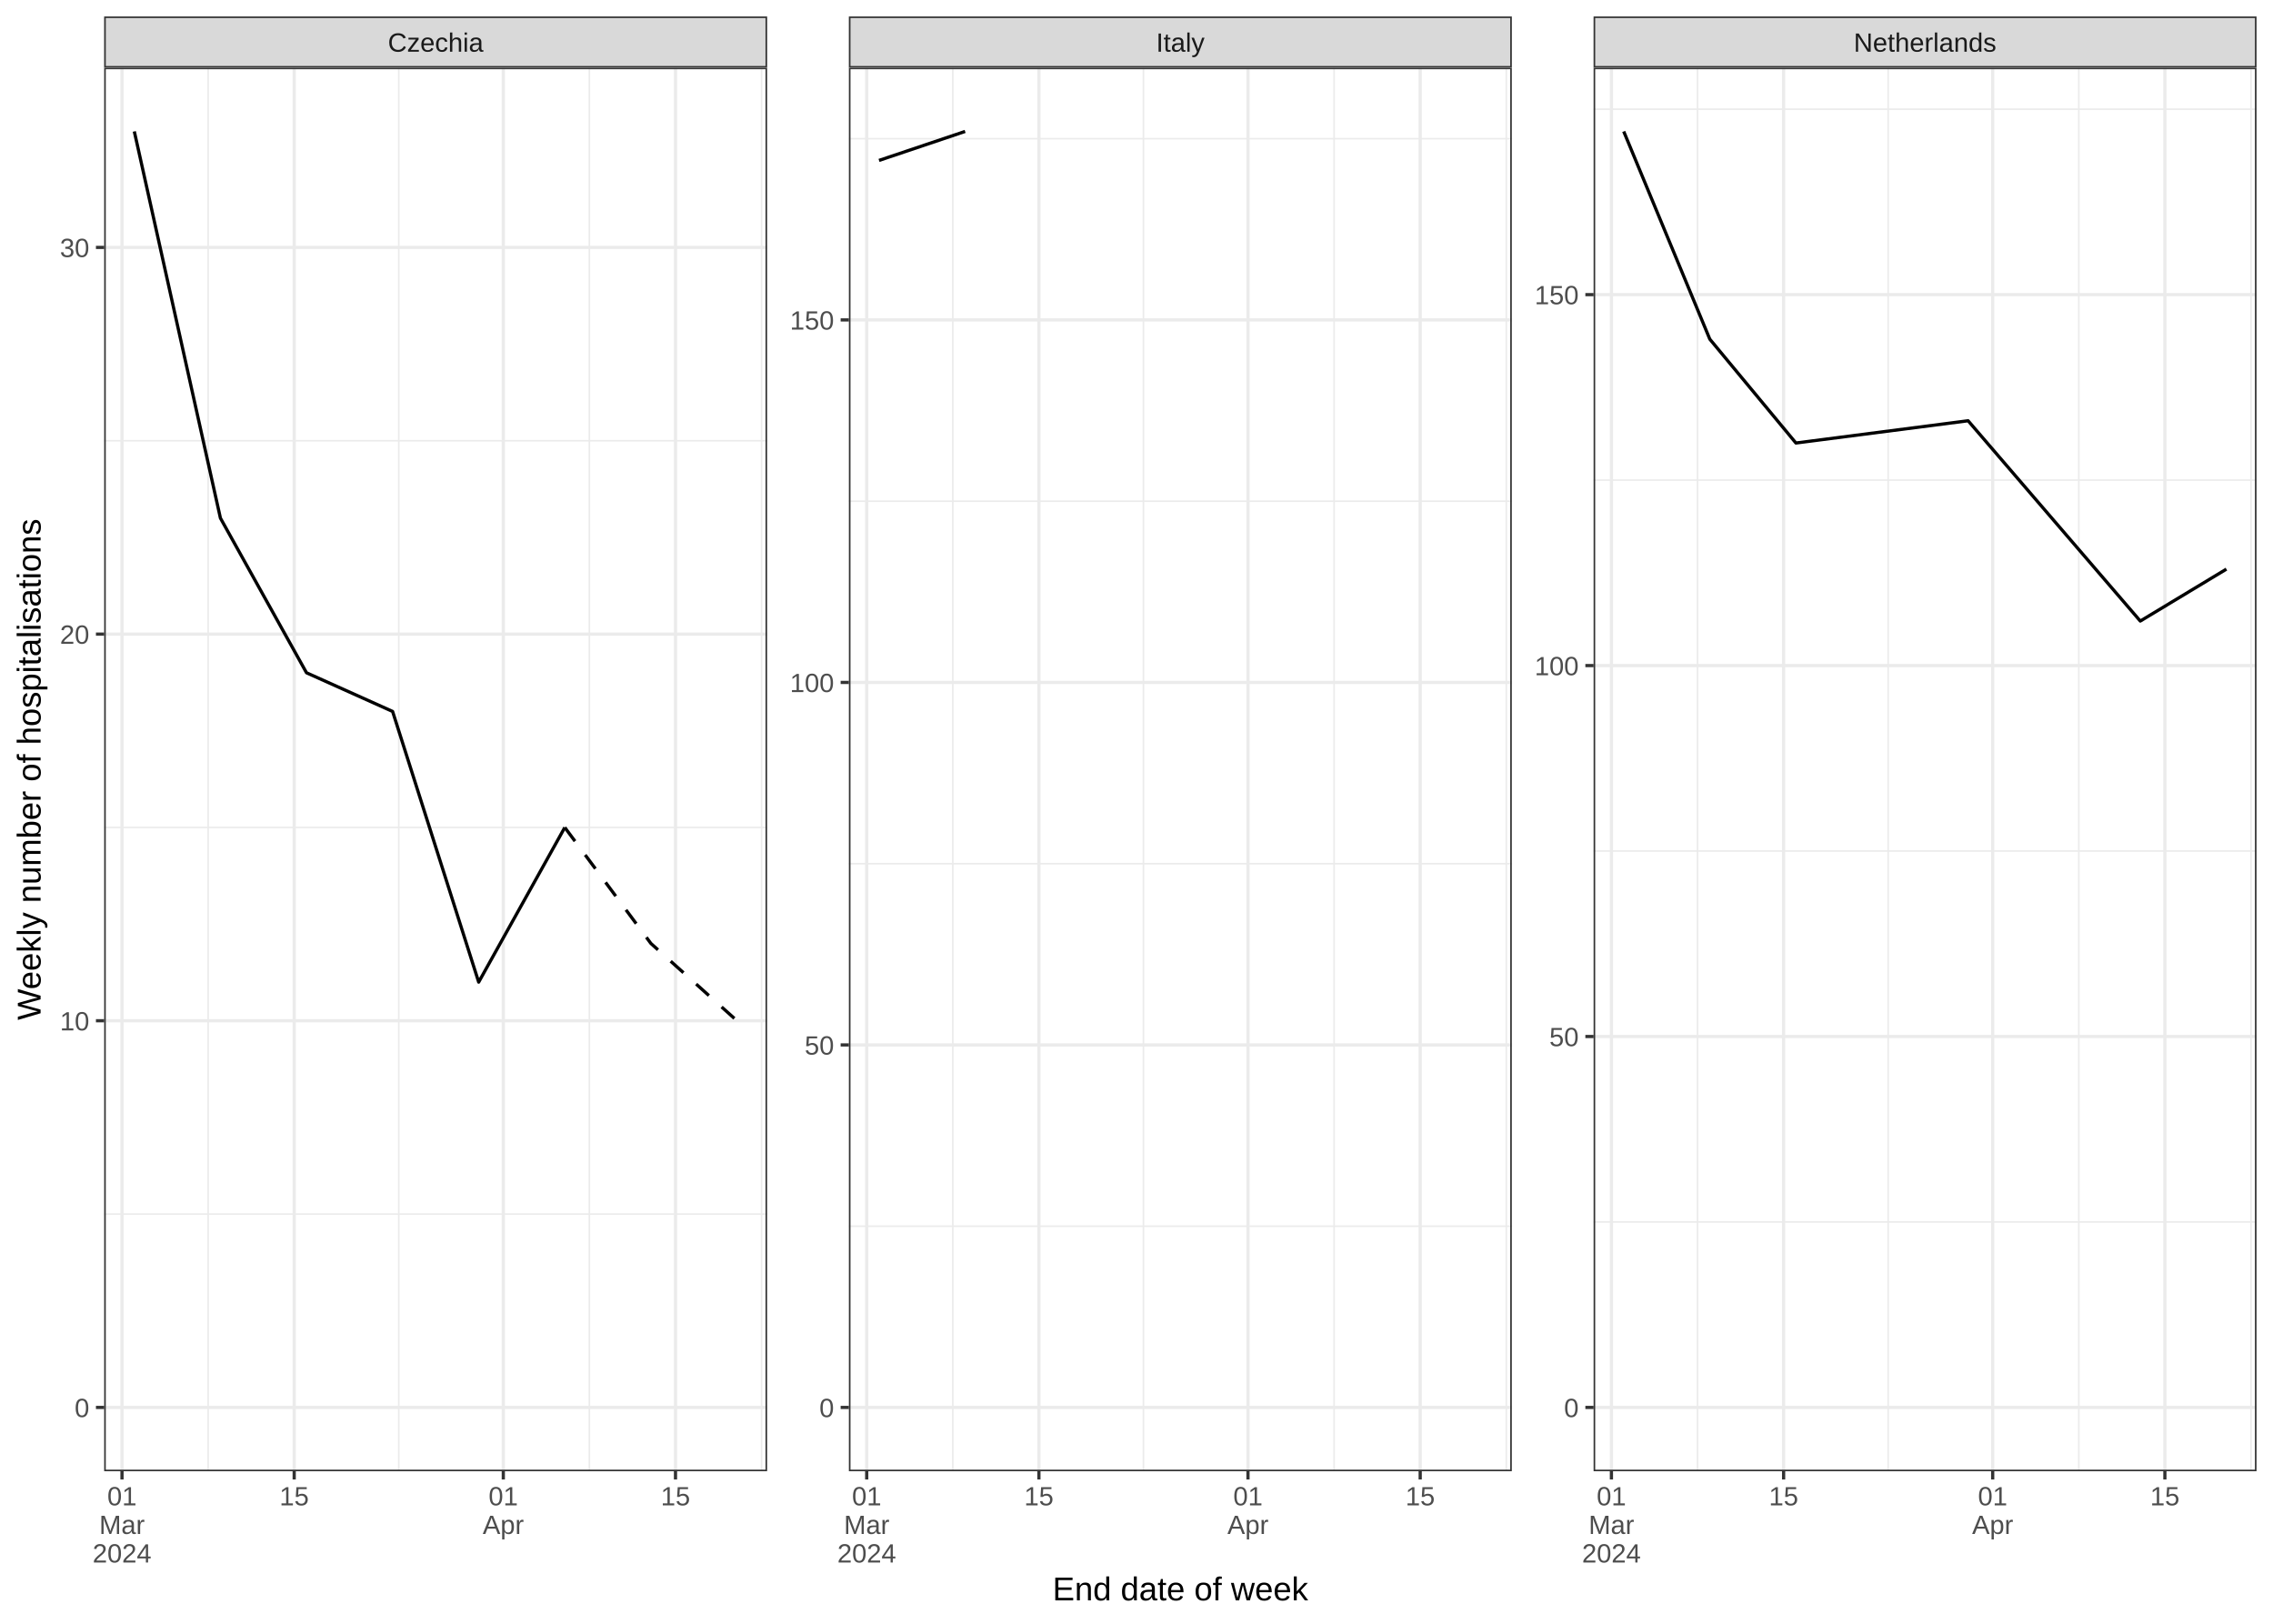
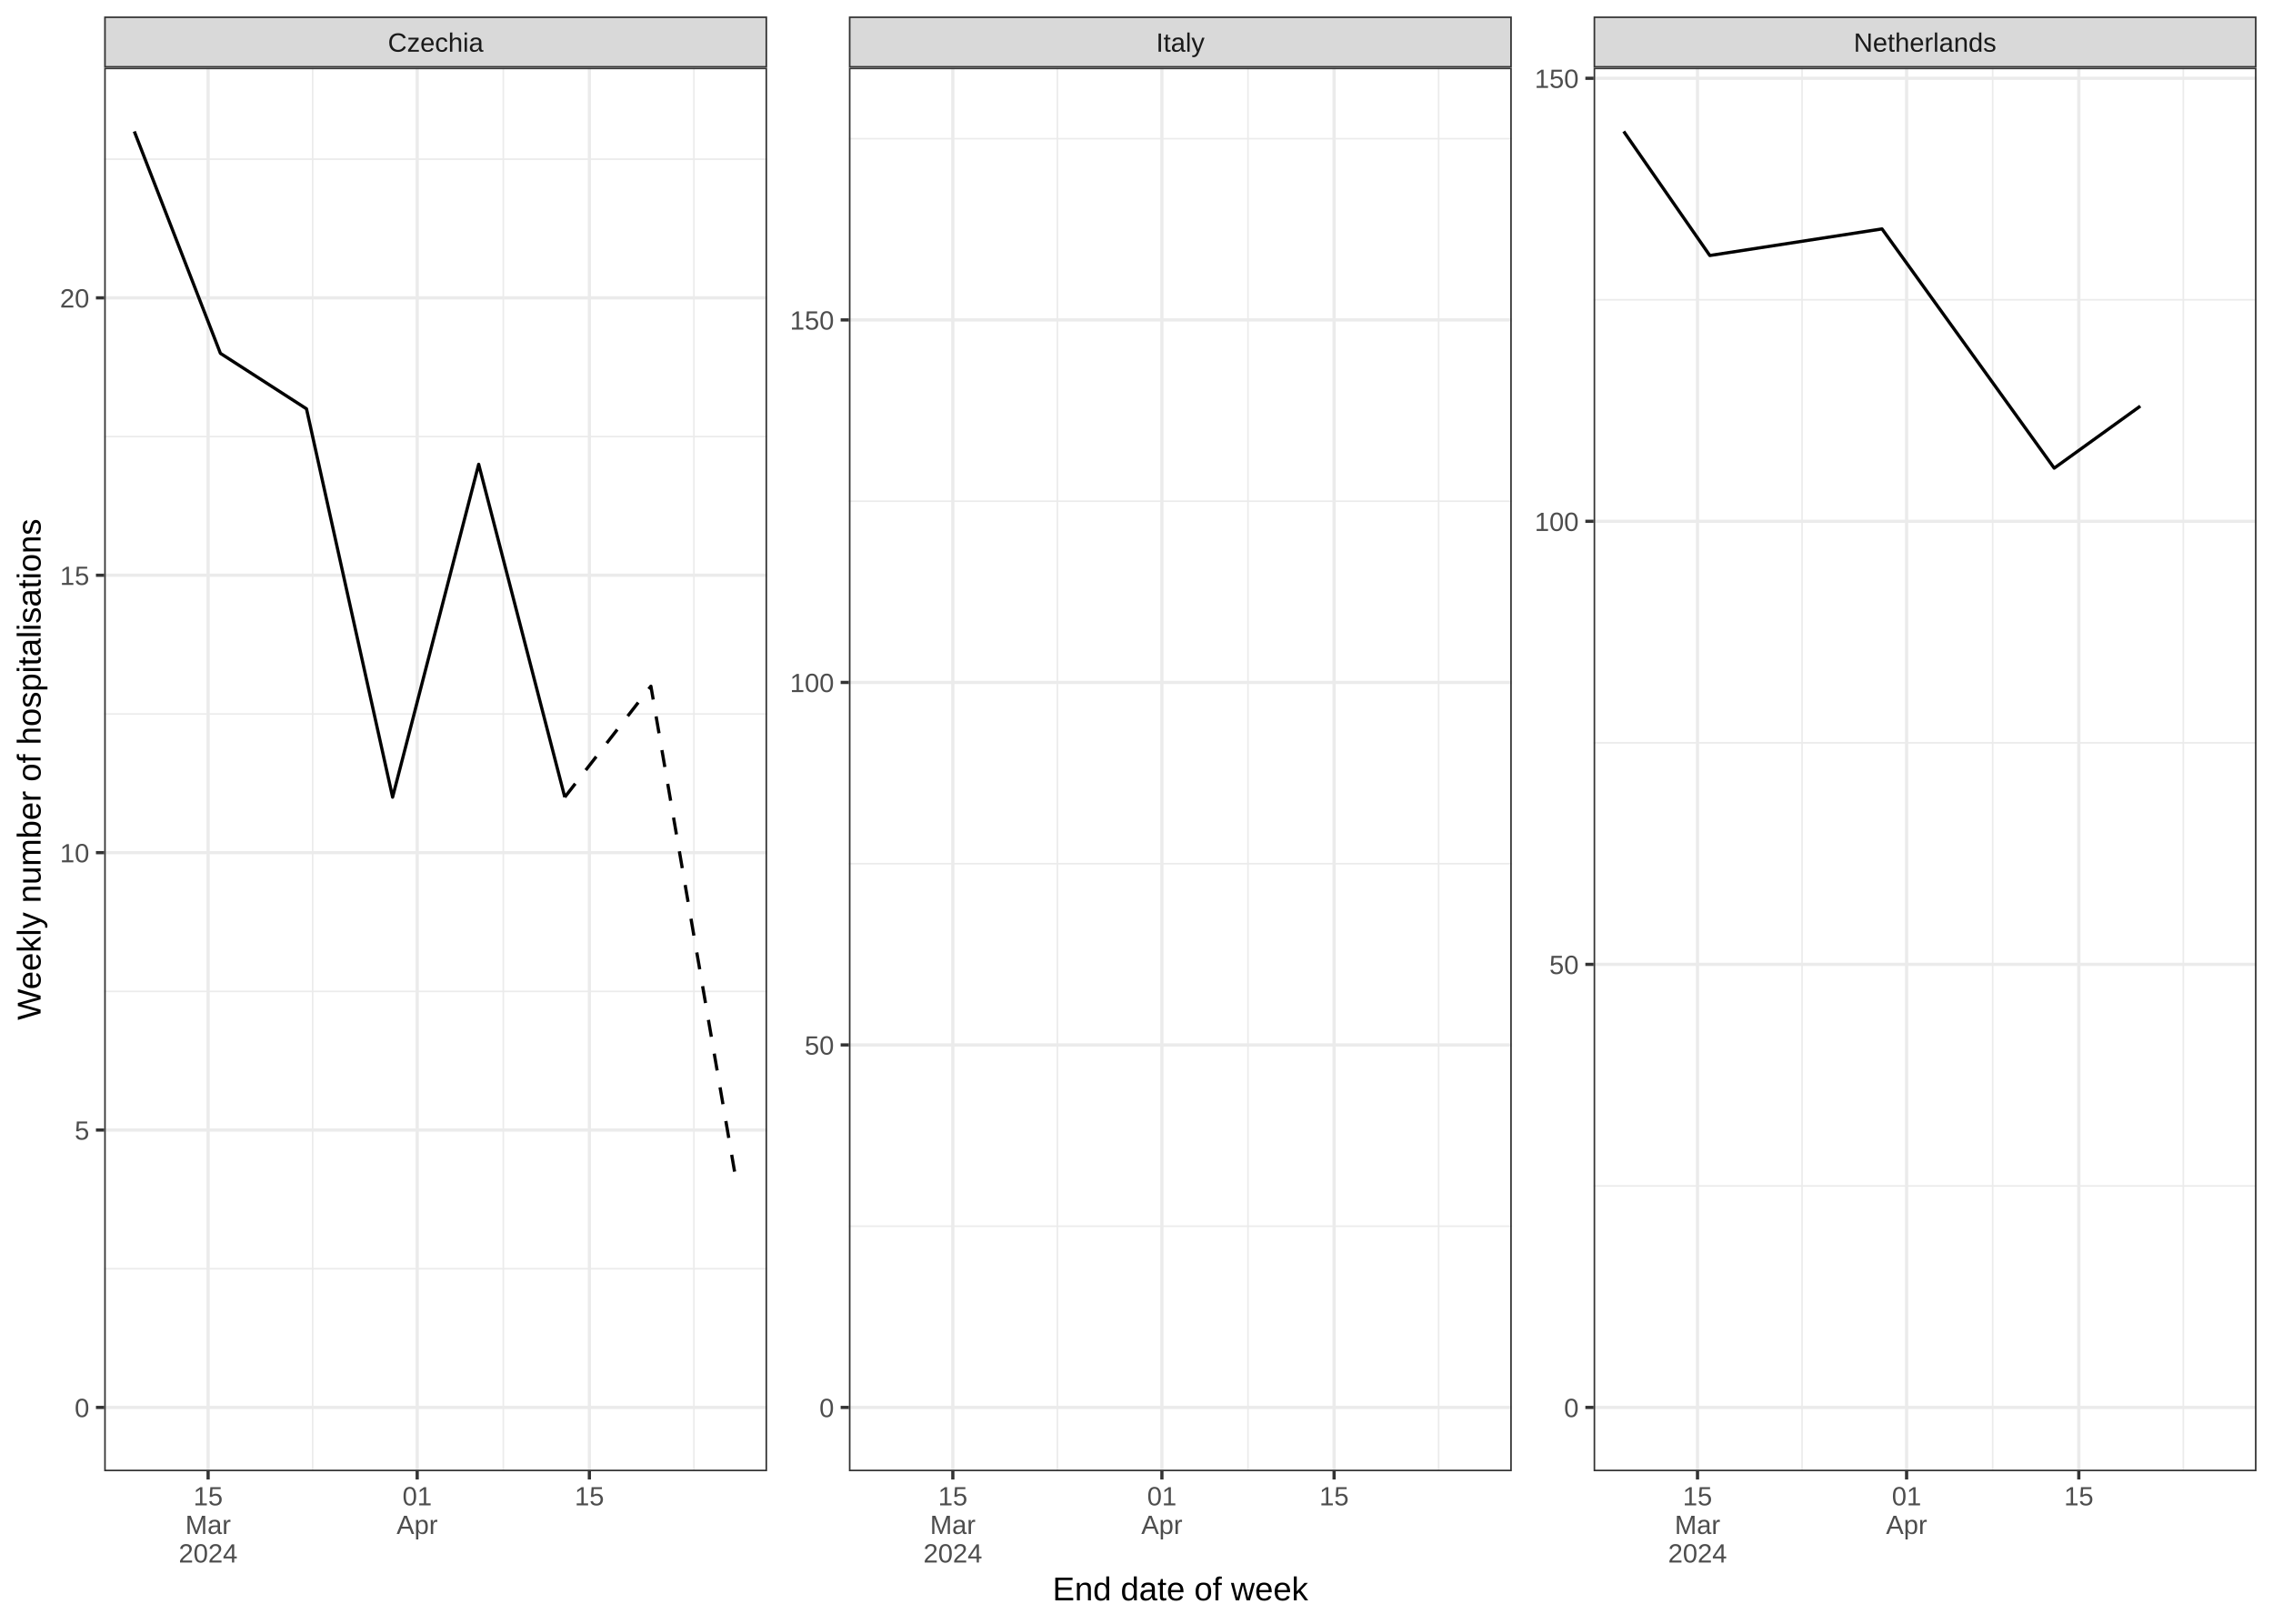
<svg xmlns="http://www.w3.org/2000/svg" class="svglite" width="756.00pt" height="540.00pt" viewBox="0 0 756.00 540.00">
  <defs>
    <style type="text/css">
    .svglite line, .svglite polyline, .svglite polygon, .svglite path, .svglite rect, .svglite circle {
      fill: none;
      stroke: #000000;
      stroke-linecap: round;
      stroke-linejoin: round;
      stroke-miterlimit: 10.00;
    }
    .svglite text {
      white-space: pre;
    }
  </style>
  </defs>
  <rect width="100%" height="100%" style="stroke: none; fill: #FFFFFF;" />
  <defs>
    <clipPath id="cpMC4wMHw3NTYuMDB8MC4wMHw1NDAuMDA=">
      <rect x="0.00" y="0.00" width="756.00" height="540.00" />
    </clipPath>
  </defs>
  <g clip-path="url(#cpMC4wMHw3NTYuMDB8MC4wMHw1NDAuMDA=)">
    <rect x="0.00" y="0.00" width="756.00" height="540.00" style="stroke-width: 1.07; stroke: #FFFFFF; fill: #FFFFFF;" />
  </g>
  <defs>
    <clipPath id="cpMzQuNjV8MjU1LjE0fDIyLjQ5fDQ4OS4yOQ==">
      <rect x="34.65" y="22.49" width="220.49" height="466.80" />
    </clipPath>
  </defs>
  <g clip-path="url(#cpMzQuNjV8MjU1LjE0fDIyLjQ5fDQ4OS4yOQ==)">
    <rect x="34.65" y="22.49" width="220.49" height="466.80" style="stroke-width: 1.07; stroke: none; fill: #FFFFFF;" />
-     <polyline points="34.65,403.77 255.14,403.77 " style="stroke-width: 0.53; stroke: #EBEBEB; stroke-linecap: butt;" />
-     <polyline points="34.65,275.18 255.14,275.18 " style="stroke-width: 0.53; stroke: #EBEBEB; stroke-linecap: butt;" />
-     <polyline points="34.65,146.58 255.14,146.58 " style="stroke-width: 0.53; stroke: #EBEBEB; stroke-linecap: butt;" />
-     <polyline points="69.22,489.29 69.22,22.49 " style="stroke-width: 0.53; stroke: #EBEBEB; stroke-linecap: butt;" />
-     <polyline points="132.62,489.29 132.62,22.49 " style="stroke-width: 0.53; stroke: #EBEBEB; stroke-linecap: butt;" />
-     <polyline points="196.03,489.29 196.03,22.49 " style="stroke-width: 0.53; stroke: #EBEBEB; stroke-linecap: butt;" />
-     <polyline points="253.30,489.29 253.30,22.49 " style="stroke-width: 0.53; stroke: #EBEBEB; stroke-linecap: butt;" />
+     <polyline points="34.65,421.94 255.14,421.94 " style="stroke-width: 0.53; stroke: #EBEBEB; stroke-linecap: butt;" />
+     <polyline points="34.65,329.69 255.14,329.69 " style="stroke-width: 0.53; stroke: #EBEBEB; stroke-linecap: butt;" />
+     <polyline points="34.65,237.44 255.14,237.44 " style="stroke-width: 0.53; stroke: #EBEBEB; stroke-linecap: butt;" />
+     <polyline points="34.65,145.19 255.14,145.19 " style="stroke-width: 0.53; stroke: #EBEBEB; stroke-linecap: butt;" />
+     <polyline points="34.65,52.93 255.14,52.93 " style="stroke-width: 0.53; stroke: #EBEBEB; stroke-linecap: butt;" />
+     <polyline points="103.99,489.29 103.99,22.49 " style="stroke-width: 0.53; stroke: #EBEBEB; stroke-linecap: butt;" />
+     <polyline points="167.40,489.29 167.40,22.49 " style="stroke-width: 0.53; stroke: #EBEBEB; stroke-linecap: butt;" />
+     <polyline points="230.80,489.29 230.80,22.49 " style="stroke-width: 0.53; stroke: #EBEBEB; stroke-linecap: butt;" />
    <polyline points="34.65,468.07 255.14,468.07 " style="stroke-width: 1.07; stroke: #EBEBEB; stroke-linecap: butt;" />
-     <polyline points="34.65,339.47 255.14,339.47 " style="stroke-width: 1.07; stroke: #EBEBEB; stroke-linecap: butt;" />
-     <polyline points="34.65,210.88 255.14,210.88 " style="stroke-width: 1.07; stroke: #EBEBEB; stroke-linecap: butt;" />
-     <polyline points="34.65,82.29 255.14,82.29 " style="stroke-width: 1.07; stroke: #EBEBEB; stroke-linecap: butt;" />
-     <polyline points="40.58,489.29 40.58,22.49 " style="stroke-width: 1.07; stroke: #EBEBEB; stroke-linecap: butt;" />
-     <polyline points="97.85,489.29 97.85,22.49 " style="stroke-width: 1.07; stroke: #EBEBEB; stroke-linecap: butt;" />
-     <polyline points="167.40,489.29 167.40,22.49 " style="stroke-width: 1.07; stroke: #EBEBEB; stroke-linecap: butt;" />
-     <polyline points="224.67,489.29 224.67,22.49 " style="stroke-width: 1.07; stroke: #EBEBEB; stroke-linecap: butt;" />
-     <polyline points="44.67,43.71 73.31,172.30 101.94,223.74 130.58,236.60 159.21,326.62 187.85,275.18 " style="stroke-width: 1.07; stroke-linecap: butt;" />
-     <polyline points="187.85,275.18 216.49,313.76 245.12,339.47 " style="stroke-width: 1.07; stroke-dasharray: 5.69,5.69; stroke-linecap: butt;" />
+     <polyline points="34.65,375.82 255.14,375.82 " style="stroke-width: 1.07; stroke: #EBEBEB; stroke-linecap: butt;" />
+     <polyline points="34.65,283.56 255.14,283.56 " style="stroke-width: 1.07; stroke: #EBEBEB; stroke-linecap: butt;" />
+     <polyline points="34.65,191.31 255.14,191.31 " style="stroke-width: 1.07; stroke: #EBEBEB; stroke-linecap: butt;" />
+     <polyline points="34.65,99.06 255.14,99.06 " style="stroke-width: 1.07; stroke: #EBEBEB; stroke-linecap: butt;" />
+     <polyline points="69.22,489.29 69.22,22.49 " style="stroke-width: 1.07; stroke: #EBEBEB; stroke-linecap: butt;" />
+     <polyline points="138.76,489.29 138.76,22.49 " style="stroke-width: 1.07; stroke: #EBEBEB; stroke-linecap: butt;" />
+     <polyline points="196.03,489.29 196.03,22.49 " style="stroke-width: 1.07; stroke: #EBEBEB; stroke-linecap: butt;" />
+     <polyline points="44.67,43.71 73.31,117.51 101.94,135.96 130.58,265.11 159.21,154.41 187.85,265.11 " style="stroke-width: 1.07; stroke-linecap: butt;" />
+     <polyline points="187.85,265.11 216.49,228.21 245.12,394.27 " style="stroke-width: 1.07; stroke-dasharray: 5.69,5.69; stroke-linecap: butt;" />
    <rect x="34.65" y="22.49" width="220.49" height="466.80" style="stroke-width: 1.07; stroke: #333333;" />
  </g>
  <g clip-path="url(#cpMC4wMHw3NTYuMDB8MC4wMHw1NDAuMDA=)">
</g>
  <defs>
    <clipPath id="cpMjgyLjM0fDUwMi44M3wyMi40OXw0ODkuMjk=">
      <rect x="282.34" y="22.49" width="220.49" height="466.80" />
    </clipPath>
  </defs>
  <g clip-path="url(#cpMjgyLjM0fDUwMi44M3wyMi40OXw0ODkuMjk=)">
    <rect x="282.34" y="22.49" width="220.49" height="466.80" style="stroke-width: 1.07; stroke: none; fill: #FFFFFF;" />
    <polyline points="282.34,407.79 502.83,407.79 " style="stroke-width: 0.53; stroke: #EBEBEB; stroke-linecap: butt;" />
    <polyline points="282.34,287.23 502.83,287.23 " style="stroke-width: 0.53; stroke: #EBEBEB; stroke-linecap: butt;" />
    <polyline points="282.34,166.68 502.83,166.68 " style="stroke-width: 0.53; stroke: #EBEBEB; stroke-linecap: butt;" />
    <polyline points="282.34,46.12 502.83,46.12 " style="stroke-width: 0.53; stroke: #EBEBEB; stroke-linecap: butt;" />
-     <polyline points="316.91,489.29 316.91,22.49 " style="stroke-width: 0.53; stroke: #EBEBEB; stroke-linecap: butt;" />
-     <polyline points="380.31,489.29 380.31,22.49 " style="stroke-width: 0.53; stroke: #EBEBEB; stroke-linecap: butt;" />
-     <polyline points="443.72,489.29 443.72,22.49 " style="stroke-width: 0.53; stroke: #EBEBEB; stroke-linecap: butt;" />
-     <polyline points="500.99,489.29 500.99,22.49 " style="stroke-width: 0.53; stroke: #EBEBEB; stroke-linecap: butt;" />
+     <polyline points="351.68,489.29 351.68,22.49 " style="stroke-width: 0.53; stroke: #EBEBEB; stroke-linecap: butt;" />
+     <polyline points="415.08,489.29 415.08,22.49 " style="stroke-width: 0.53; stroke: #EBEBEB; stroke-linecap: butt;" />
+     <polyline points="478.49,489.29 478.49,22.49 " style="stroke-width: 0.53; stroke: #EBEBEB; stroke-linecap: butt;" />
    <polyline points="282.34,468.07 502.83,468.07 " style="stroke-width: 1.07; stroke: #EBEBEB; stroke-linecap: butt;" />
    <polyline points="282.34,347.51 502.83,347.51 " style="stroke-width: 1.07; stroke: #EBEBEB; stroke-linecap: butt;" />
    <polyline points="282.34,226.96 502.83,226.96 " style="stroke-width: 1.07; stroke: #EBEBEB; stroke-linecap: butt;" />
    <polyline points="282.34,106.40 502.83,106.40 " style="stroke-width: 1.07; stroke: #EBEBEB; stroke-linecap: butt;" />
-     <polyline points="288.27,489.29 288.27,22.49 " style="stroke-width: 1.07; stroke: #EBEBEB; stroke-linecap: butt;" />
-     <polyline points="345.54,489.29 345.54,22.49 " style="stroke-width: 1.07; stroke: #EBEBEB; stroke-linecap: butt;" />
-     <polyline points="415.08,489.29 415.08,22.49 " style="stroke-width: 1.07; stroke: #EBEBEB; stroke-linecap: butt;" />
-     <polyline points="472.36,489.29 472.36,22.49 " style="stroke-width: 1.07; stroke: #EBEBEB; stroke-linecap: butt;" />
-     <polyline points="292.36,53.35 321.00,43.71 " style="stroke-width: 1.07; stroke-linecap: butt;" />
+     <polyline points="316.91,489.29 316.91,22.49 " style="stroke-width: 1.07; stroke: #EBEBEB; stroke-linecap: butt;" />
+     <polyline points="386.45,489.29 386.45,22.49 " style="stroke-width: 1.07; stroke: #EBEBEB; stroke-linecap: butt;" />
+     <polyline points="443.72,489.29 443.72,22.49 " style="stroke-width: 1.07; stroke: #EBEBEB; stroke-linecap: butt;" />
    <rect x="282.34" y="22.49" width="220.49" height="466.80" style="stroke-width: 1.07; stroke: #333333;" />
  </g>
  <g clip-path="url(#cpMC4wMHw3NTYuMDB8MC4wMHw1NDAuMDA=)">
</g>
  <defs>
    <clipPath id="cpNTMwLjAzfDc1MC41MnwyMi40OXw0ODkuMjk=">
      <rect x="530.03" y="22.49" width="220.49" height="466.80" />
    </clipPath>
  </defs>
  <g clip-path="url(#cpNTMwLjAzfDc1MC41MnwyMi40OXw0ODkuMjk=)">
    <rect x="530.03" y="22.49" width="220.49" height="466.80" style="stroke-width: 1.07; stroke: none; fill: #FFFFFF;" />
-     <polyline points="530.03,406.39 750.52,406.39 " style="stroke-width: 0.53; stroke: #EBEBEB; stroke-linecap: butt;" />
-     <polyline points="530.03,283.03 750.52,283.03 " style="stroke-width: 0.53; stroke: #EBEBEB; stroke-linecap: butt;" />
-     <polyline points="530.03,159.67 750.52,159.67 " style="stroke-width: 0.53; stroke: #EBEBEB; stroke-linecap: butt;" />
-     <polyline points="530.03,36.31 750.52,36.31 " style="stroke-width: 0.53; stroke: #EBEBEB; stroke-linecap: butt;" />
-     <polyline points="564.59,489.29 564.59,22.49 " style="stroke-width: 0.53; stroke: #EBEBEB; stroke-linecap: butt;" />
-     <polyline points="628.00,489.29 628.00,22.49 " style="stroke-width: 0.53; stroke: #EBEBEB; stroke-linecap: butt;" />
-     <polyline points="691.41,489.29 691.41,22.49 " style="stroke-width: 0.53; stroke: #EBEBEB; stroke-linecap: butt;" />
-     <polyline points="748.68,489.29 748.68,22.49 " style="stroke-width: 0.53; stroke: #EBEBEB; stroke-linecap: butt;" />
+     <polyline points="530.03,394.40 750.52,394.40 " style="stroke-width: 0.53; stroke: #EBEBEB; stroke-linecap: butt;" />
+     <polyline points="530.03,247.05 750.52,247.05 " style="stroke-width: 0.53; stroke: #EBEBEB; stroke-linecap: butt;" />
+     <polyline points="530.03,99.70 750.52,99.70 " style="stroke-width: 0.53; stroke: #EBEBEB; stroke-linecap: butt;" />
+     <polyline points="599.37,489.29 599.37,22.49 " style="stroke-width: 0.53; stroke: #EBEBEB; stroke-linecap: butt;" />
+     <polyline points="662.77,489.29 662.77,22.49 " style="stroke-width: 0.53; stroke: #EBEBEB; stroke-linecap: butt;" />
+     <polyline points="726.18,489.29 726.18,22.49 " style="stroke-width: 0.53; stroke: #EBEBEB; stroke-linecap: butt;" />
    <polyline points="530.03,468.07 750.52,468.07 " style="stroke-width: 1.07; stroke: #EBEBEB; stroke-linecap: butt;" />
-     <polyline points="530.03,344.71 750.52,344.71 " style="stroke-width: 1.07; stroke: #EBEBEB; stroke-linecap: butt;" />
-     <polyline points="530.03,221.35 750.52,221.35 " style="stroke-width: 1.07; stroke: #EBEBEB; stroke-linecap: butt;" />
-     <polyline points="530.03,97.99 750.52,97.99 " style="stroke-width: 1.07; stroke: #EBEBEB; stroke-linecap: butt;" />
-     <polyline points="535.96,489.29 535.96,22.49 " style="stroke-width: 1.07; stroke: #EBEBEB; stroke-linecap: butt;" />
-     <polyline points="593.23,489.29 593.23,22.49 " style="stroke-width: 1.07; stroke: #EBEBEB; stroke-linecap: butt;" />
-     <polyline points="662.77,489.29 662.77,22.49 " style="stroke-width: 1.07; stroke: #EBEBEB; stroke-linecap: butt;" />
-     <polyline points="720.04,489.29 720.04,22.49 " style="stroke-width: 1.07; stroke: #EBEBEB; stroke-linecap: butt;" />
-     <polyline points="540.05,43.71 568.68,112.79 597.32,147.33 654.59,139.93 711.86,206.54 740.50,189.27 " style="stroke-width: 1.07; stroke-linecap: butt;" />
+     <polyline points="530.03,320.72 750.52,320.72 " style="stroke-width: 1.07; stroke: #EBEBEB; stroke-linecap: butt;" />
+     <polyline points="530.03,173.37 750.52,173.37 " style="stroke-width: 1.07; stroke: #EBEBEB; stroke-linecap: butt;" />
+     <polyline points="530.03,26.03 750.52,26.03 " style="stroke-width: 1.07; stroke: #EBEBEB; stroke-linecap: butt;" />
+     <polyline points="564.59,489.29 564.59,22.49 " style="stroke-width: 1.07; stroke: #EBEBEB; stroke-linecap: butt;" />
+     <polyline points="634.14,489.29 634.14,22.49 " style="stroke-width: 1.07; stroke: #EBEBEB; stroke-linecap: butt;" />
+     <polyline points="691.41,489.29 691.41,22.49 " style="stroke-width: 1.07; stroke: #EBEBEB; stroke-linecap: butt;" />
+     <polyline points="540.05,43.71 568.68,84.97 625.96,76.13 683.23,155.69 711.86,135.06 " style="stroke-width: 1.07; stroke-linecap: butt;" />
    <rect x="530.03" y="22.49" width="220.49" height="466.80" style="stroke-width: 1.07; stroke: #333333;" />
  </g>
  <g clip-path="url(#cpMC4wMHw3NTYuMDB8MC4wMHw1NDAuMDA=)">
</g>
  <defs>
    <clipPath id="cpMzQuNjV8MjU1LjE0fDUuNDh8MjIuNDk=">
      <rect x="34.65" y="5.48" width="220.49" height="17.01" />
    </clipPath>
  </defs>
  <g clip-path="url(#cpMzQuNjV8MjU1LjE0fDUuNDh8MjIuNDk=)">
    <rect x="34.65" y="5.48" width="220.49" height="17.01" style="stroke-width: 1.07; stroke: #333333; fill: #D9D9D9;" />
    <text x="144.90" y="17.19" text-anchor="middle" style="font-size: 8.80px;fill: #1A1A1A; font-family: &quot;Liberation Sans&quot;;" textLength="34.42px" lengthAdjust="spacingAndGlyphs">Czechia</text>
  </g>
  <g clip-path="url(#cpMC4wMHw3NTYuMDB8MC4wMHw1NDAuMDA=)">
</g>
  <defs>
    <clipPath id="cpMjgyLjM0fDUwMi44M3w1LjQ4fDIyLjQ5">
      <rect x="282.34" y="5.48" width="220.49" height="17.01" />
    </clipPath>
  </defs>
  <g clip-path="url(#cpMjgyLjM0fDUwMi44M3w1LjQ4fDIyLjQ5)">
    <rect x="282.34" y="5.48" width="220.49" height="17.01" style="stroke-width: 1.07; stroke: #333333; fill: #D9D9D9;" />
    <text x="392.59" y="17.19" text-anchor="middle" style="font-size: 8.80px;fill: #1A1A1A; font-family: &quot;Liberation Sans&quot;;" textLength="19.09px" lengthAdjust="spacingAndGlyphs">Italy</text>
  </g>
  <g clip-path="url(#cpMC4wMHw3NTYuMDB8MC4wMHw1NDAuMDA=)">
</g>
  <defs>
    <clipPath id="cpNTMwLjAzfDc1MC41Mnw1LjQ4fDIyLjQ5">
      <rect x="530.03" y="5.48" width="220.49" height="17.01" />
    </clipPath>
  </defs>
  <g clip-path="url(#cpNTMwLjAzfDc1MC41Mnw1LjQ4fDIyLjQ5)">
    <rect x="530.03" y="5.48" width="220.49" height="17.01" style="stroke-width: 1.07; stroke: #333333; fill: #D9D9D9;" />
    <text x="640.27" y="17.19" text-anchor="middle" style="font-size: 8.80px;fill: #1A1A1A; font-family: &quot;Liberation Sans&quot;;" textLength="53.63px" lengthAdjust="spacingAndGlyphs">Netherlands</text>
  </g>
  <g clip-path="url(#cpMC4wMHw3NTYuMDB8MC4wMHw1NDAuMDA=)">
-     <polyline points="40.58,492.03 40.58,489.29 " style="stroke-width: 1.07; stroke: #333333; stroke-linecap: butt;" />
-     <polyline points="97.85,492.03 97.85,489.29 " style="stroke-width: 1.07; stroke: #333333; stroke-linecap: butt;" />
-     <polyline points="167.40,492.03 167.40,489.29 " style="stroke-width: 1.07; stroke: #333333; stroke-linecap: butt;" />
-     <polyline points="224.67,492.03 224.67,489.29 " style="stroke-width: 1.07; stroke: #333333; stroke-linecap: butt;" />
-     <text x="40.58" y="500.63" text-anchor="middle" style="font-size: 8.80px;fill: #4D4D4D; font-family: &quot;Liberation Sans&quot;;" textLength="11.19px" lengthAdjust="spacingAndGlyphs">01</text>
-     <text x="40.58" y="510.14" text-anchor="middle" style="font-size: 8.80px;fill: #4D4D4D; font-family: &quot;Liberation Sans&quot;;" textLength="16.60px" lengthAdjust="spacingAndGlyphs">Mar</text>
-     <text x="40.58" y="519.64" text-anchor="middle" style="font-size: 8.80px;fill: #4D4D4D; font-family: &quot;Liberation Sans&quot;;" textLength="22.38px" lengthAdjust="spacingAndGlyphs">2024</text>
-     <text x="97.85" y="500.63" text-anchor="middle" style="font-size: 8.80px;fill: #4D4D4D; font-family: &quot;Liberation Sans&quot;;" textLength="11.19px" lengthAdjust="spacingAndGlyphs">15</text>
-     <text x="167.40" y="500.63" text-anchor="middle" style="font-size: 8.80px;fill: #4D4D4D; font-family: &quot;Liberation Sans&quot;;" textLength="11.19px" lengthAdjust="spacingAndGlyphs">01</text>
-     <text x="167.40" y="510.14" text-anchor="middle" style="font-size: 8.80px;fill: #4D4D4D; font-family: &quot;Liberation Sans&quot;;" textLength="15.22px" lengthAdjust="spacingAndGlyphs">Apr</text>
-     <text x="224.67" y="500.63" text-anchor="middle" style="font-size: 8.80px;fill: #4D4D4D; font-family: &quot;Liberation Sans&quot;;" textLength="11.19px" lengthAdjust="spacingAndGlyphs">15</text>
-     <polyline points="288.27,492.03 288.27,489.29 " style="stroke-width: 1.07; stroke: #333333; stroke-linecap: butt;" />
-     <polyline points="345.54,492.03 345.54,489.29 " style="stroke-width: 1.07; stroke: #333333; stroke-linecap: butt;" />
-     <polyline points="415.08,492.03 415.08,489.29 " style="stroke-width: 1.07; stroke: #333333; stroke-linecap: butt;" />
-     <polyline points="472.36,492.03 472.36,489.29 " style="stroke-width: 1.07; stroke: #333333; stroke-linecap: butt;" />
-     <text x="288.27" y="500.63" text-anchor="middle" style="font-size: 8.80px;fill: #4D4D4D; font-family: &quot;Liberation Sans&quot;;" textLength="11.19px" lengthAdjust="spacingAndGlyphs">01</text>
-     <text x="288.27" y="510.14" text-anchor="middle" style="font-size: 8.80px;fill: #4D4D4D; font-family: &quot;Liberation Sans&quot;;" textLength="16.60px" lengthAdjust="spacingAndGlyphs">Mar</text>
-     <text x="288.27" y="519.64" text-anchor="middle" style="font-size: 8.80px;fill: #4D4D4D; font-family: &quot;Liberation Sans&quot;;" textLength="22.38px" lengthAdjust="spacingAndGlyphs">2024</text>
-     <text x="345.54" y="500.63" text-anchor="middle" style="font-size: 8.80px;fill: #4D4D4D; font-family: &quot;Liberation Sans&quot;;" textLength="11.19px" lengthAdjust="spacingAndGlyphs">15</text>
-     <text x="415.08" y="500.63" text-anchor="middle" style="font-size: 8.80px;fill: #4D4D4D; font-family: &quot;Liberation Sans&quot;;" textLength="11.19px" lengthAdjust="spacingAndGlyphs">01</text>
-     <text x="415.08" y="510.14" text-anchor="middle" style="font-size: 8.80px;fill: #4D4D4D; font-family: &quot;Liberation Sans&quot;;" textLength="15.22px" lengthAdjust="spacingAndGlyphs">Apr</text>
-     <text x="472.36" y="500.63" text-anchor="middle" style="font-size: 8.80px;fill: #4D4D4D; font-family: &quot;Liberation Sans&quot;;" textLength="11.19px" lengthAdjust="spacingAndGlyphs">15</text>
-     <polyline points="535.96,492.03 535.96,489.29 " style="stroke-width: 1.07; stroke: #333333; stroke-linecap: butt;" />
-     <polyline points="593.23,492.03 593.23,489.29 " style="stroke-width: 1.07; stroke: #333333; stroke-linecap: butt;" />
-     <polyline points="662.77,492.03 662.77,489.29 " style="stroke-width: 1.07; stroke: #333333; stroke-linecap: butt;" />
-     <polyline points="720.04,492.03 720.04,489.29 " style="stroke-width: 1.07; stroke: #333333; stroke-linecap: butt;" />
-     <text x="535.96" y="500.63" text-anchor="middle" style="font-size: 8.80px;fill: #4D4D4D; font-family: &quot;Liberation Sans&quot;;" textLength="11.19px" lengthAdjust="spacingAndGlyphs">01</text>
-     <text x="535.96" y="510.14" text-anchor="middle" style="font-size: 8.80px;fill: #4D4D4D; font-family: &quot;Liberation Sans&quot;;" textLength="16.60px" lengthAdjust="spacingAndGlyphs">Mar</text>
-     <text x="535.96" y="519.64" text-anchor="middle" style="font-size: 8.80px;fill: #4D4D4D; font-family: &quot;Liberation Sans&quot;;" textLength="22.38px" lengthAdjust="spacingAndGlyphs">2024</text>
-     <text x="593.23" y="500.63" text-anchor="middle" style="font-size: 8.80px;fill: #4D4D4D; font-family: &quot;Liberation Sans&quot;;" textLength="11.19px" lengthAdjust="spacingAndGlyphs">15</text>
-     <text x="662.77" y="500.63" text-anchor="middle" style="font-size: 8.80px;fill: #4D4D4D; font-family: &quot;Liberation Sans&quot;;" textLength="11.19px" lengthAdjust="spacingAndGlyphs">01</text>
-     <text x="662.77" y="510.14" text-anchor="middle" style="font-size: 8.80px;fill: #4D4D4D; font-family: &quot;Liberation Sans&quot;;" textLength="15.22px" lengthAdjust="spacingAndGlyphs">Apr</text>
-     <text x="720.04" y="500.63" text-anchor="middle" style="font-size: 8.80px;fill: #4D4D4D; font-family: &quot;Liberation Sans&quot;;" textLength="11.19px" lengthAdjust="spacingAndGlyphs">15</text>
+     <polyline points="69.22,492.03 69.22,489.29 " style="stroke-width: 1.07; stroke: #333333; stroke-linecap: butt;" />
+     <polyline points="138.76,492.03 138.76,489.29 " style="stroke-width: 1.07; stroke: #333333; stroke-linecap: butt;" />
+     <polyline points="196.03,492.03 196.03,489.29 " style="stroke-width: 1.07; stroke: #333333; stroke-linecap: butt;" />
+     <text x="69.22" y="500.63" text-anchor="middle" style="font-size: 8.80px;fill: #4D4D4D; font-family: &quot;Liberation Sans&quot;;" textLength="11.19px" lengthAdjust="spacingAndGlyphs">15</text>
+     <text x="69.22" y="510.14" text-anchor="middle" style="font-size: 8.80px;fill: #4D4D4D; font-family: &quot;Liberation Sans&quot;;" textLength="16.60px" lengthAdjust="spacingAndGlyphs">Mar</text>
+     <text x="69.22" y="519.64" text-anchor="middle" style="font-size: 8.80px;fill: #4D4D4D; font-family: &quot;Liberation Sans&quot;;" textLength="22.38px" lengthAdjust="spacingAndGlyphs">2024</text>
+     <text x="138.76" y="500.63" text-anchor="middle" style="font-size: 8.80px;fill: #4D4D4D; font-family: &quot;Liberation Sans&quot;;" textLength="11.19px" lengthAdjust="spacingAndGlyphs">01</text>
+     <text x="138.76" y="510.14" text-anchor="middle" style="font-size: 8.80px;fill: #4D4D4D; font-family: &quot;Liberation Sans&quot;;" textLength="15.22px" lengthAdjust="spacingAndGlyphs">Apr</text>
+     <text x="196.03" y="500.63" text-anchor="middle" style="font-size: 8.80px;fill: #4D4D4D; font-family: &quot;Liberation Sans&quot;;" textLength="11.19px" lengthAdjust="spacingAndGlyphs">15</text>
+     <polyline points="316.91,492.03 316.91,489.29 " style="stroke-width: 1.07; stroke: #333333; stroke-linecap: butt;" />
+     <polyline points="386.45,492.03 386.45,489.29 " style="stroke-width: 1.07; stroke: #333333; stroke-linecap: butt;" />
+     <polyline points="443.72,492.03 443.72,489.29 " style="stroke-width: 1.07; stroke: #333333; stroke-linecap: butt;" />
+     <text x="316.91" y="500.63" text-anchor="middle" style="font-size: 8.80px;fill: #4D4D4D; font-family: &quot;Liberation Sans&quot;;" textLength="11.19px" lengthAdjust="spacingAndGlyphs">15</text>
+     <text x="316.91" y="510.14" text-anchor="middle" style="font-size: 8.80px;fill: #4D4D4D; font-family: &quot;Liberation Sans&quot;;" textLength="16.60px" lengthAdjust="spacingAndGlyphs">Mar</text>
+     <text x="316.91" y="519.64" text-anchor="middle" style="font-size: 8.80px;fill: #4D4D4D; font-family: &quot;Liberation Sans&quot;;" textLength="22.38px" lengthAdjust="spacingAndGlyphs">2024</text>
+     <text x="386.45" y="500.63" text-anchor="middle" style="font-size: 8.80px;fill: #4D4D4D; font-family: &quot;Liberation Sans&quot;;" textLength="11.19px" lengthAdjust="spacingAndGlyphs">01</text>
+     <text x="386.45" y="510.14" text-anchor="middle" style="font-size: 8.80px;fill: #4D4D4D; font-family: &quot;Liberation Sans&quot;;" textLength="15.22px" lengthAdjust="spacingAndGlyphs">Apr</text>
+     <text x="443.72" y="500.63" text-anchor="middle" style="font-size: 8.80px;fill: #4D4D4D; font-family: &quot;Liberation Sans&quot;;" textLength="11.19px" lengthAdjust="spacingAndGlyphs">15</text>
+     <polyline points="564.59,492.03 564.59,489.29 " style="stroke-width: 1.07; stroke: #333333; stroke-linecap: butt;" />
+     <polyline points="634.14,492.03 634.14,489.29 " style="stroke-width: 1.07; stroke: #333333; stroke-linecap: butt;" />
+     <polyline points="691.41,492.03 691.41,489.29 " style="stroke-width: 1.07; stroke: #333333; stroke-linecap: butt;" />
+     <text x="564.59" y="500.63" text-anchor="middle" style="font-size: 8.80px;fill: #4D4D4D; font-family: &quot;Liberation Sans&quot;;" textLength="11.19px" lengthAdjust="spacingAndGlyphs">15</text>
+     <text x="564.59" y="510.14" text-anchor="middle" style="font-size: 8.80px;fill: #4D4D4D; font-family: &quot;Liberation Sans&quot;;" textLength="16.60px" lengthAdjust="spacingAndGlyphs">Mar</text>
+     <text x="564.59" y="519.64" text-anchor="middle" style="font-size: 8.80px;fill: #4D4D4D; font-family: &quot;Liberation Sans&quot;;" textLength="22.38px" lengthAdjust="spacingAndGlyphs">2024</text>
+     <text x="634.14" y="500.63" text-anchor="middle" style="font-size: 8.80px;fill: #4D4D4D; font-family: &quot;Liberation Sans&quot;;" textLength="11.19px" lengthAdjust="spacingAndGlyphs">01</text>
+     <text x="634.14" y="510.14" text-anchor="middle" style="font-size: 8.80px;fill: #4D4D4D; font-family: &quot;Liberation Sans&quot;;" textLength="15.22px" lengthAdjust="spacingAndGlyphs">Apr</text>
+     <text x="691.41" y="500.63" text-anchor="middle" style="font-size: 8.80px;fill: #4D4D4D; font-family: &quot;Liberation Sans&quot;;" textLength="11.19px" lengthAdjust="spacingAndGlyphs">15</text>
    <text x="525.09" y="471.28" text-anchor="end" style="font-size: 8.80px;fill: #4D4D4D; font-family: &quot;Liberation Sans&quot;;" textLength="5.59px" lengthAdjust="spacingAndGlyphs">0</text>
-     <text x="525.09" y="347.92" text-anchor="end" style="font-size: 8.80px;fill: #4D4D4D; font-family: &quot;Liberation Sans&quot;;" textLength="11.19px" lengthAdjust="spacingAndGlyphs">50</text>
-     <text x="525.09" y="224.56" text-anchor="end" style="font-size: 8.80px;fill: #4D4D4D; font-family: &quot;Liberation Sans&quot;;" textLength="16.78px" lengthAdjust="spacingAndGlyphs">100</text>
-     <text x="525.09" y="101.19" text-anchor="end" style="font-size: 8.80px;fill: #4D4D4D; font-family: &quot;Liberation Sans&quot;;" textLength="16.78px" lengthAdjust="spacingAndGlyphs">150</text>
+     <text x="525.09" y="323.93" text-anchor="end" style="font-size: 8.80px;fill: #4D4D4D; font-family: &quot;Liberation Sans&quot;;" textLength="11.19px" lengthAdjust="spacingAndGlyphs">50</text>
+     <text x="525.09" y="176.58" text-anchor="end" style="font-size: 8.80px;fill: #4D4D4D; font-family: &quot;Liberation Sans&quot;;" textLength="16.78px" lengthAdjust="spacingAndGlyphs">100</text>
+     <text x="525.09" y="29.23" text-anchor="end" style="font-size: 8.80px;fill: #4D4D4D; font-family: &quot;Liberation Sans&quot;;" textLength="16.78px" lengthAdjust="spacingAndGlyphs">150</text>
    <polyline points="527.29,468.07 530.03,468.07 " style="stroke-width: 1.07; stroke: #333333; stroke-linecap: butt;" />
-     <polyline points="527.29,344.71 530.03,344.71 " style="stroke-width: 1.07; stroke: #333333; stroke-linecap: butt;" />
-     <polyline points="527.29,221.35 530.03,221.35 " style="stroke-width: 1.07; stroke: #333333; stroke-linecap: butt;" />
-     <polyline points="527.29,97.99 530.03,97.99 " style="stroke-width: 1.07; stroke: #333333; stroke-linecap: butt;" />
+     <polyline points="527.29,320.72 530.03,320.72 " style="stroke-width: 1.07; stroke: #333333; stroke-linecap: butt;" />
+     <polyline points="527.29,173.37 530.03,173.37 " style="stroke-width: 1.07; stroke: #333333; stroke-linecap: butt;" />
+     <polyline points="527.29,26.03 530.03,26.03 " style="stroke-width: 1.07; stroke: #333333; stroke-linecap: butt;" />
    <text x="277.41" y="471.28" text-anchor="end" style="font-size: 8.80px;fill: #4D4D4D; font-family: &quot;Liberation Sans&quot;;" textLength="5.59px" lengthAdjust="spacingAndGlyphs">0</text>
    <text x="277.41" y="350.72" text-anchor="end" style="font-size: 8.80px;fill: #4D4D4D; font-family: &quot;Liberation Sans&quot;;" textLength="11.19px" lengthAdjust="spacingAndGlyphs">50</text>
    <text x="277.41" y="230.16" text-anchor="end" style="font-size: 8.80px;fill: #4D4D4D; font-family: &quot;Liberation Sans&quot;;" textLength="16.78px" lengthAdjust="spacingAndGlyphs">100</text>
    <text x="277.41" y="109.61" text-anchor="end" style="font-size: 8.80px;fill: #4D4D4D; font-family: &quot;Liberation Sans&quot;;" textLength="16.78px" lengthAdjust="spacingAndGlyphs">150</text>
    <polyline points="279.60,468.07 282.34,468.07 " style="stroke-width: 1.07; stroke: #333333; stroke-linecap: butt;" />
    <polyline points="279.60,347.51 282.34,347.51 " style="stroke-width: 1.07; stroke: #333333; stroke-linecap: butt;" />
    <polyline points="279.60,226.96 282.34,226.96 " style="stroke-width: 1.07; stroke: #333333; stroke-linecap: butt;" />
    <polyline points="279.60,106.40 282.34,106.40 " style="stroke-width: 1.07; stroke: #333333; stroke-linecap: butt;" />
    <text x="29.72" y="471.28" text-anchor="end" style="font-size: 8.80px;fill: #4D4D4D; font-family: &quot;Liberation Sans&quot;;" textLength="5.59px" lengthAdjust="spacingAndGlyphs">0</text>
-     <text x="29.72" y="342.68" text-anchor="end" style="font-size: 8.80px;fill: #4D4D4D; font-family: &quot;Liberation Sans&quot;;" textLength="11.19px" lengthAdjust="spacingAndGlyphs">10</text>
-     <text x="29.72" y="214.09" text-anchor="end" style="font-size: 8.80px;fill: #4D4D4D; font-family: &quot;Liberation Sans&quot;;" textLength="11.19px" lengthAdjust="spacingAndGlyphs">20</text>
-     <text x="29.72" y="85.49" text-anchor="end" style="font-size: 8.80px;fill: #4D4D4D; font-family: &quot;Liberation Sans&quot;;" textLength="11.19px" lengthAdjust="spacingAndGlyphs">30</text>
+     <text x="29.72" y="379.02" text-anchor="end" style="font-size: 8.80px;fill: #4D4D4D; font-family: &quot;Liberation Sans&quot;;" textLength="5.59px" lengthAdjust="spacingAndGlyphs">5</text>
+     <text x="29.72" y="286.77" text-anchor="end" style="font-size: 8.80px;fill: #4D4D4D; font-family: &quot;Liberation Sans&quot;;" textLength="11.19px" lengthAdjust="spacingAndGlyphs">10</text>
+     <text x="29.72" y="194.52" text-anchor="end" style="font-size: 8.80px;fill: #4D4D4D; font-family: &quot;Liberation Sans&quot;;" textLength="11.19px" lengthAdjust="spacingAndGlyphs">15</text>
+     <text x="29.72" y="102.27" text-anchor="end" style="font-size: 8.80px;fill: #4D4D4D; font-family: &quot;Liberation Sans&quot;;" textLength="11.19px" lengthAdjust="spacingAndGlyphs">20</text>
    <polyline points="31.91,468.07 34.65,468.07 " style="stroke-width: 1.07; stroke: #333333; stroke-linecap: butt;" />
-     <polyline points="31.91,339.47 34.65,339.47 " style="stroke-width: 1.07; stroke: #333333; stroke-linecap: butt;" />
-     <polyline points="31.91,210.88 34.65,210.88 " style="stroke-width: 1.07; stroke: #333333; stroke-linecap: butt;" />
-     <polyline points="31.91,82.29 34.65,82.29 " style="stroke-width: 1.07; stroke: #333333; stroke-linecap: butt;" />
+     <polyline points="31.91,375.82 34.65,375.82 " style="stroke-width: 1.07; stroke: #333333; stroke-linecap: butt;" />
+     <polyline points="31.91,283.56 34.65,283.56 " style="stroke-width: 1.07; stroke: #333333; stroke-linecap: butt;" />
+     <polyline points="31.91,191.31 34.65,191.31 " style="stroke-width: 1.07; stroke: #333333; stroke-linecap: butt;" />
+     <polyline points="31.91,99.06 34.65,99.06 " style="stroke-width: 1.07; stroke: #333333; stroke-linecap: butt;" />
    <text x="392.59" y="532.23" text-anchor="middle" style="font-size: 11.00px; font-family: &quot;Liberation Sans&quot;;" textLength="95.72px" lengthAdjust="spacingAndGlyphs">End date of week</text>
    <text transform="translate(13.50,255.89) rotate(-90)" text-anchor="middle" style="font-size: 11.00px; font-family: &quot;Liberation Sans&quot;;" textLength="189.66px" lengthAdjust="spacingAndGlyphs">Weekly number of hospitalisations</text>
  </g>
</svg>
